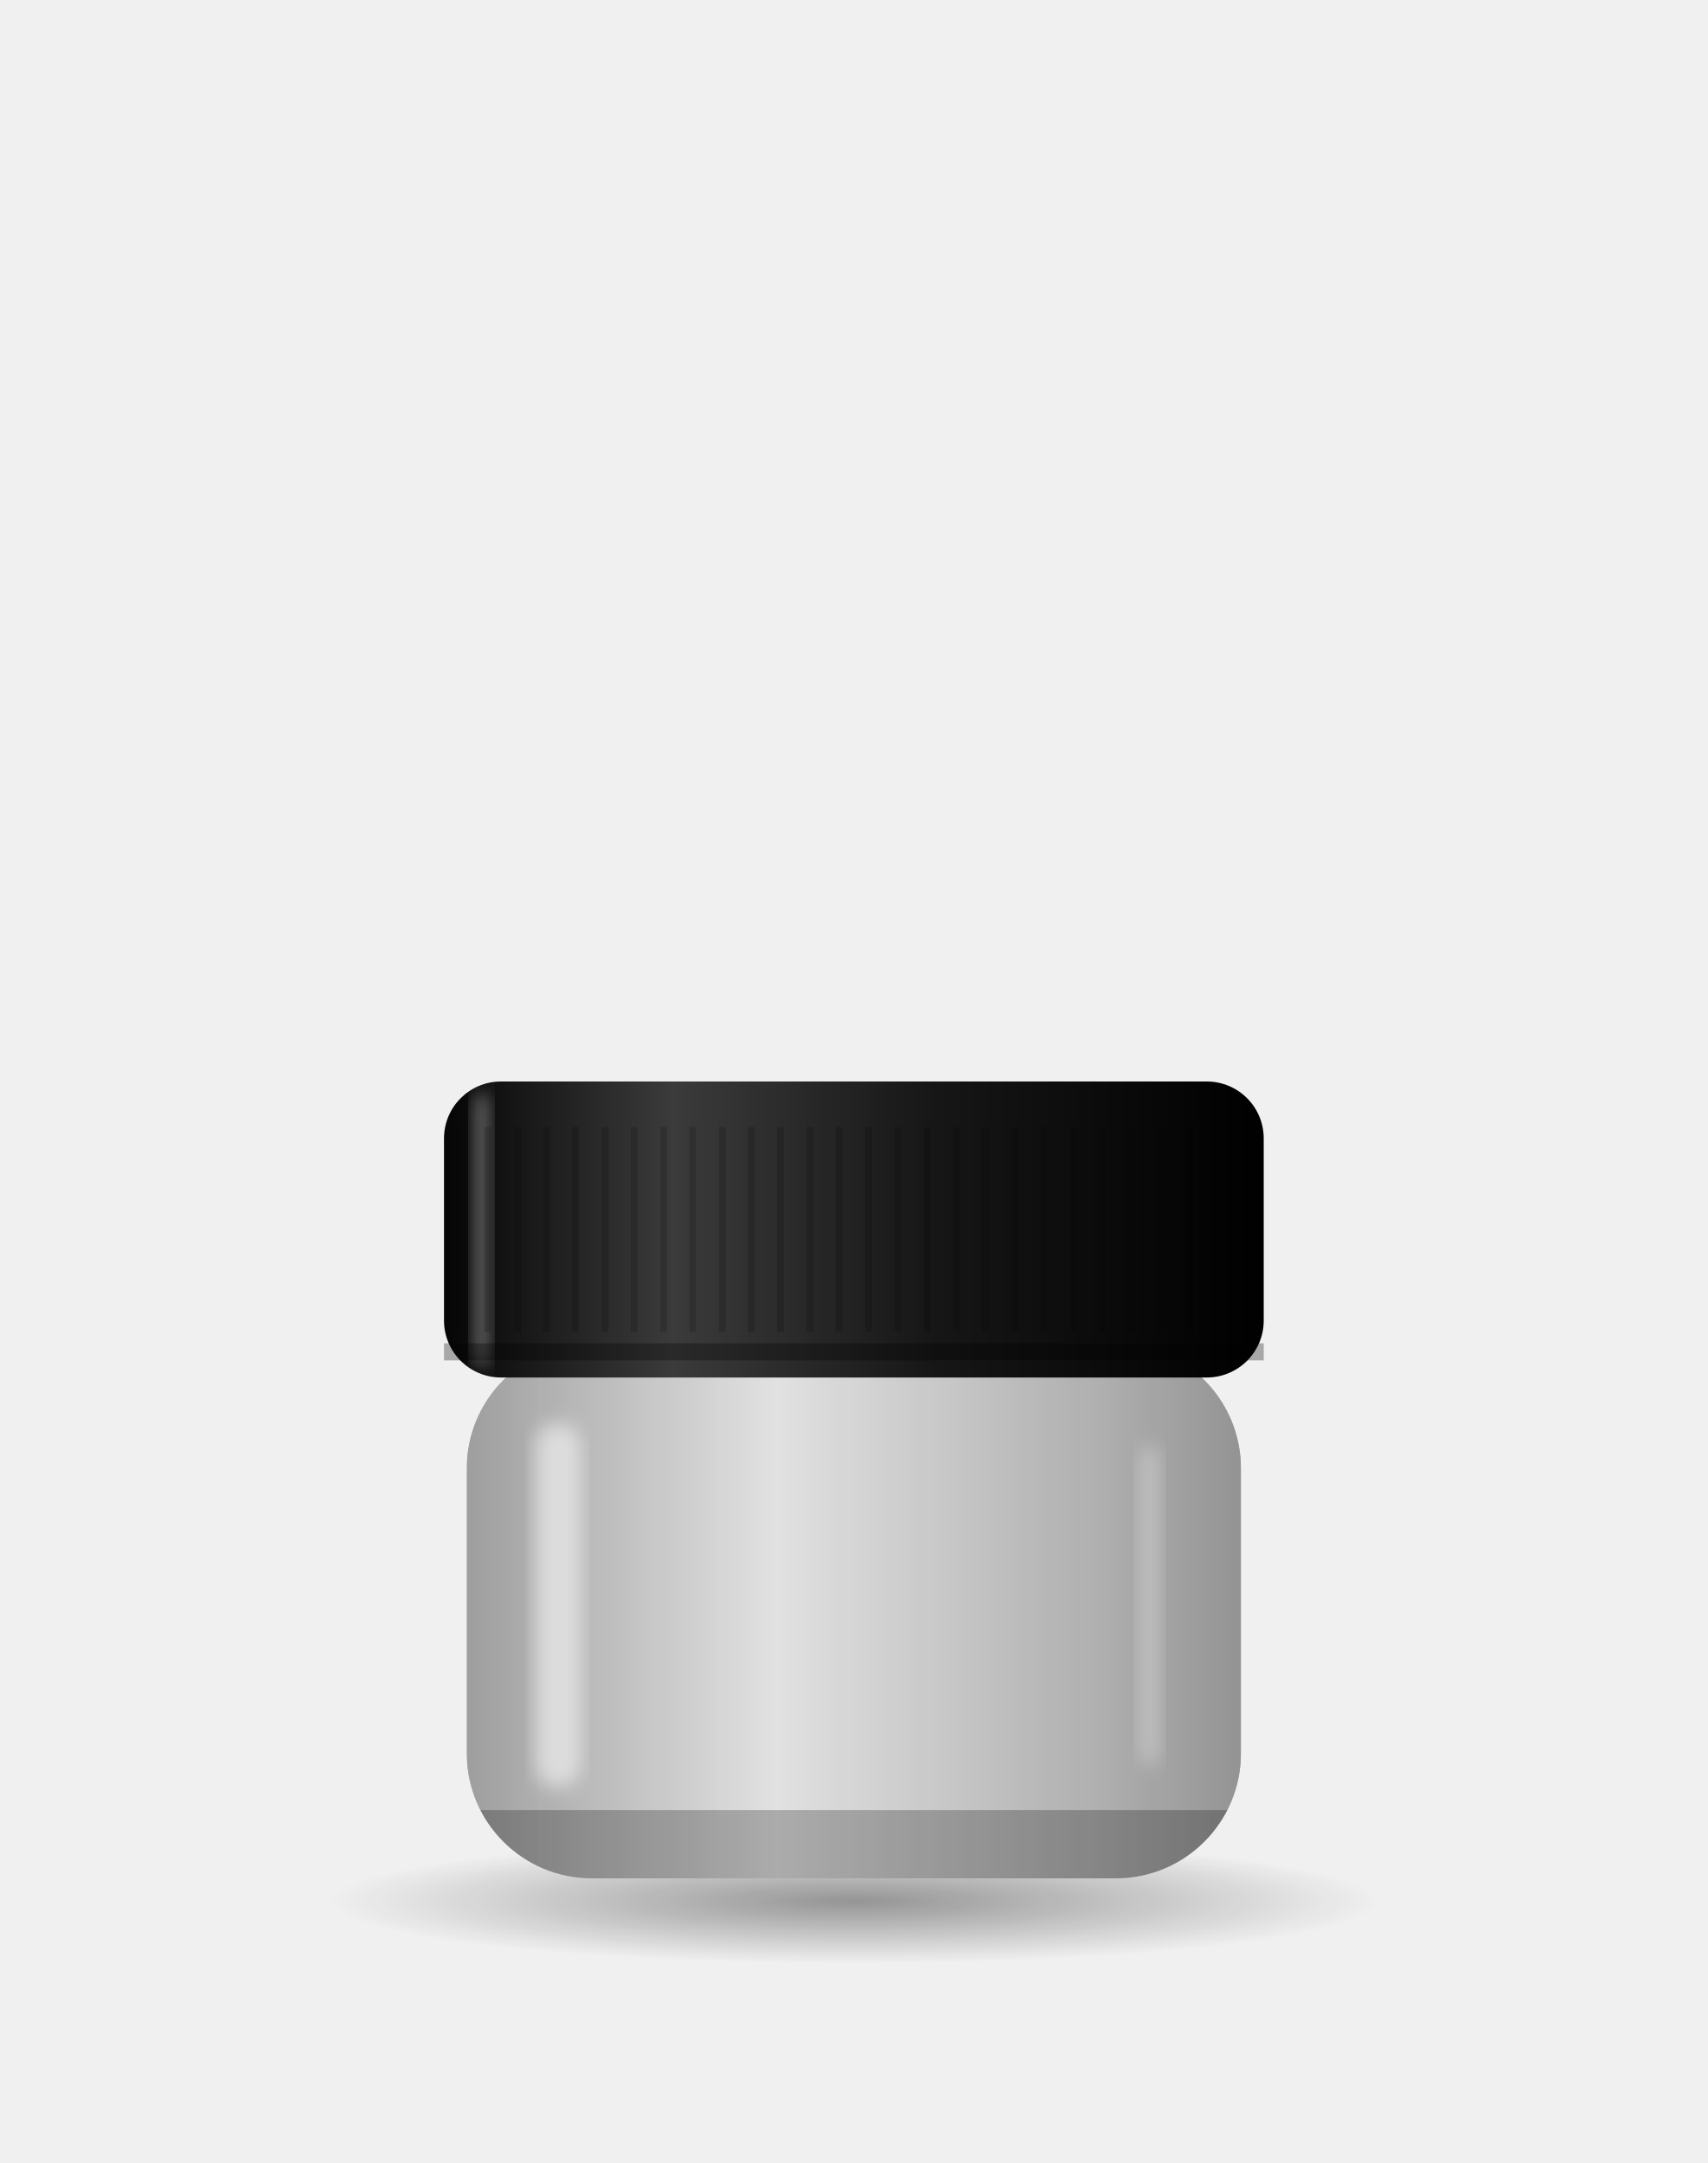
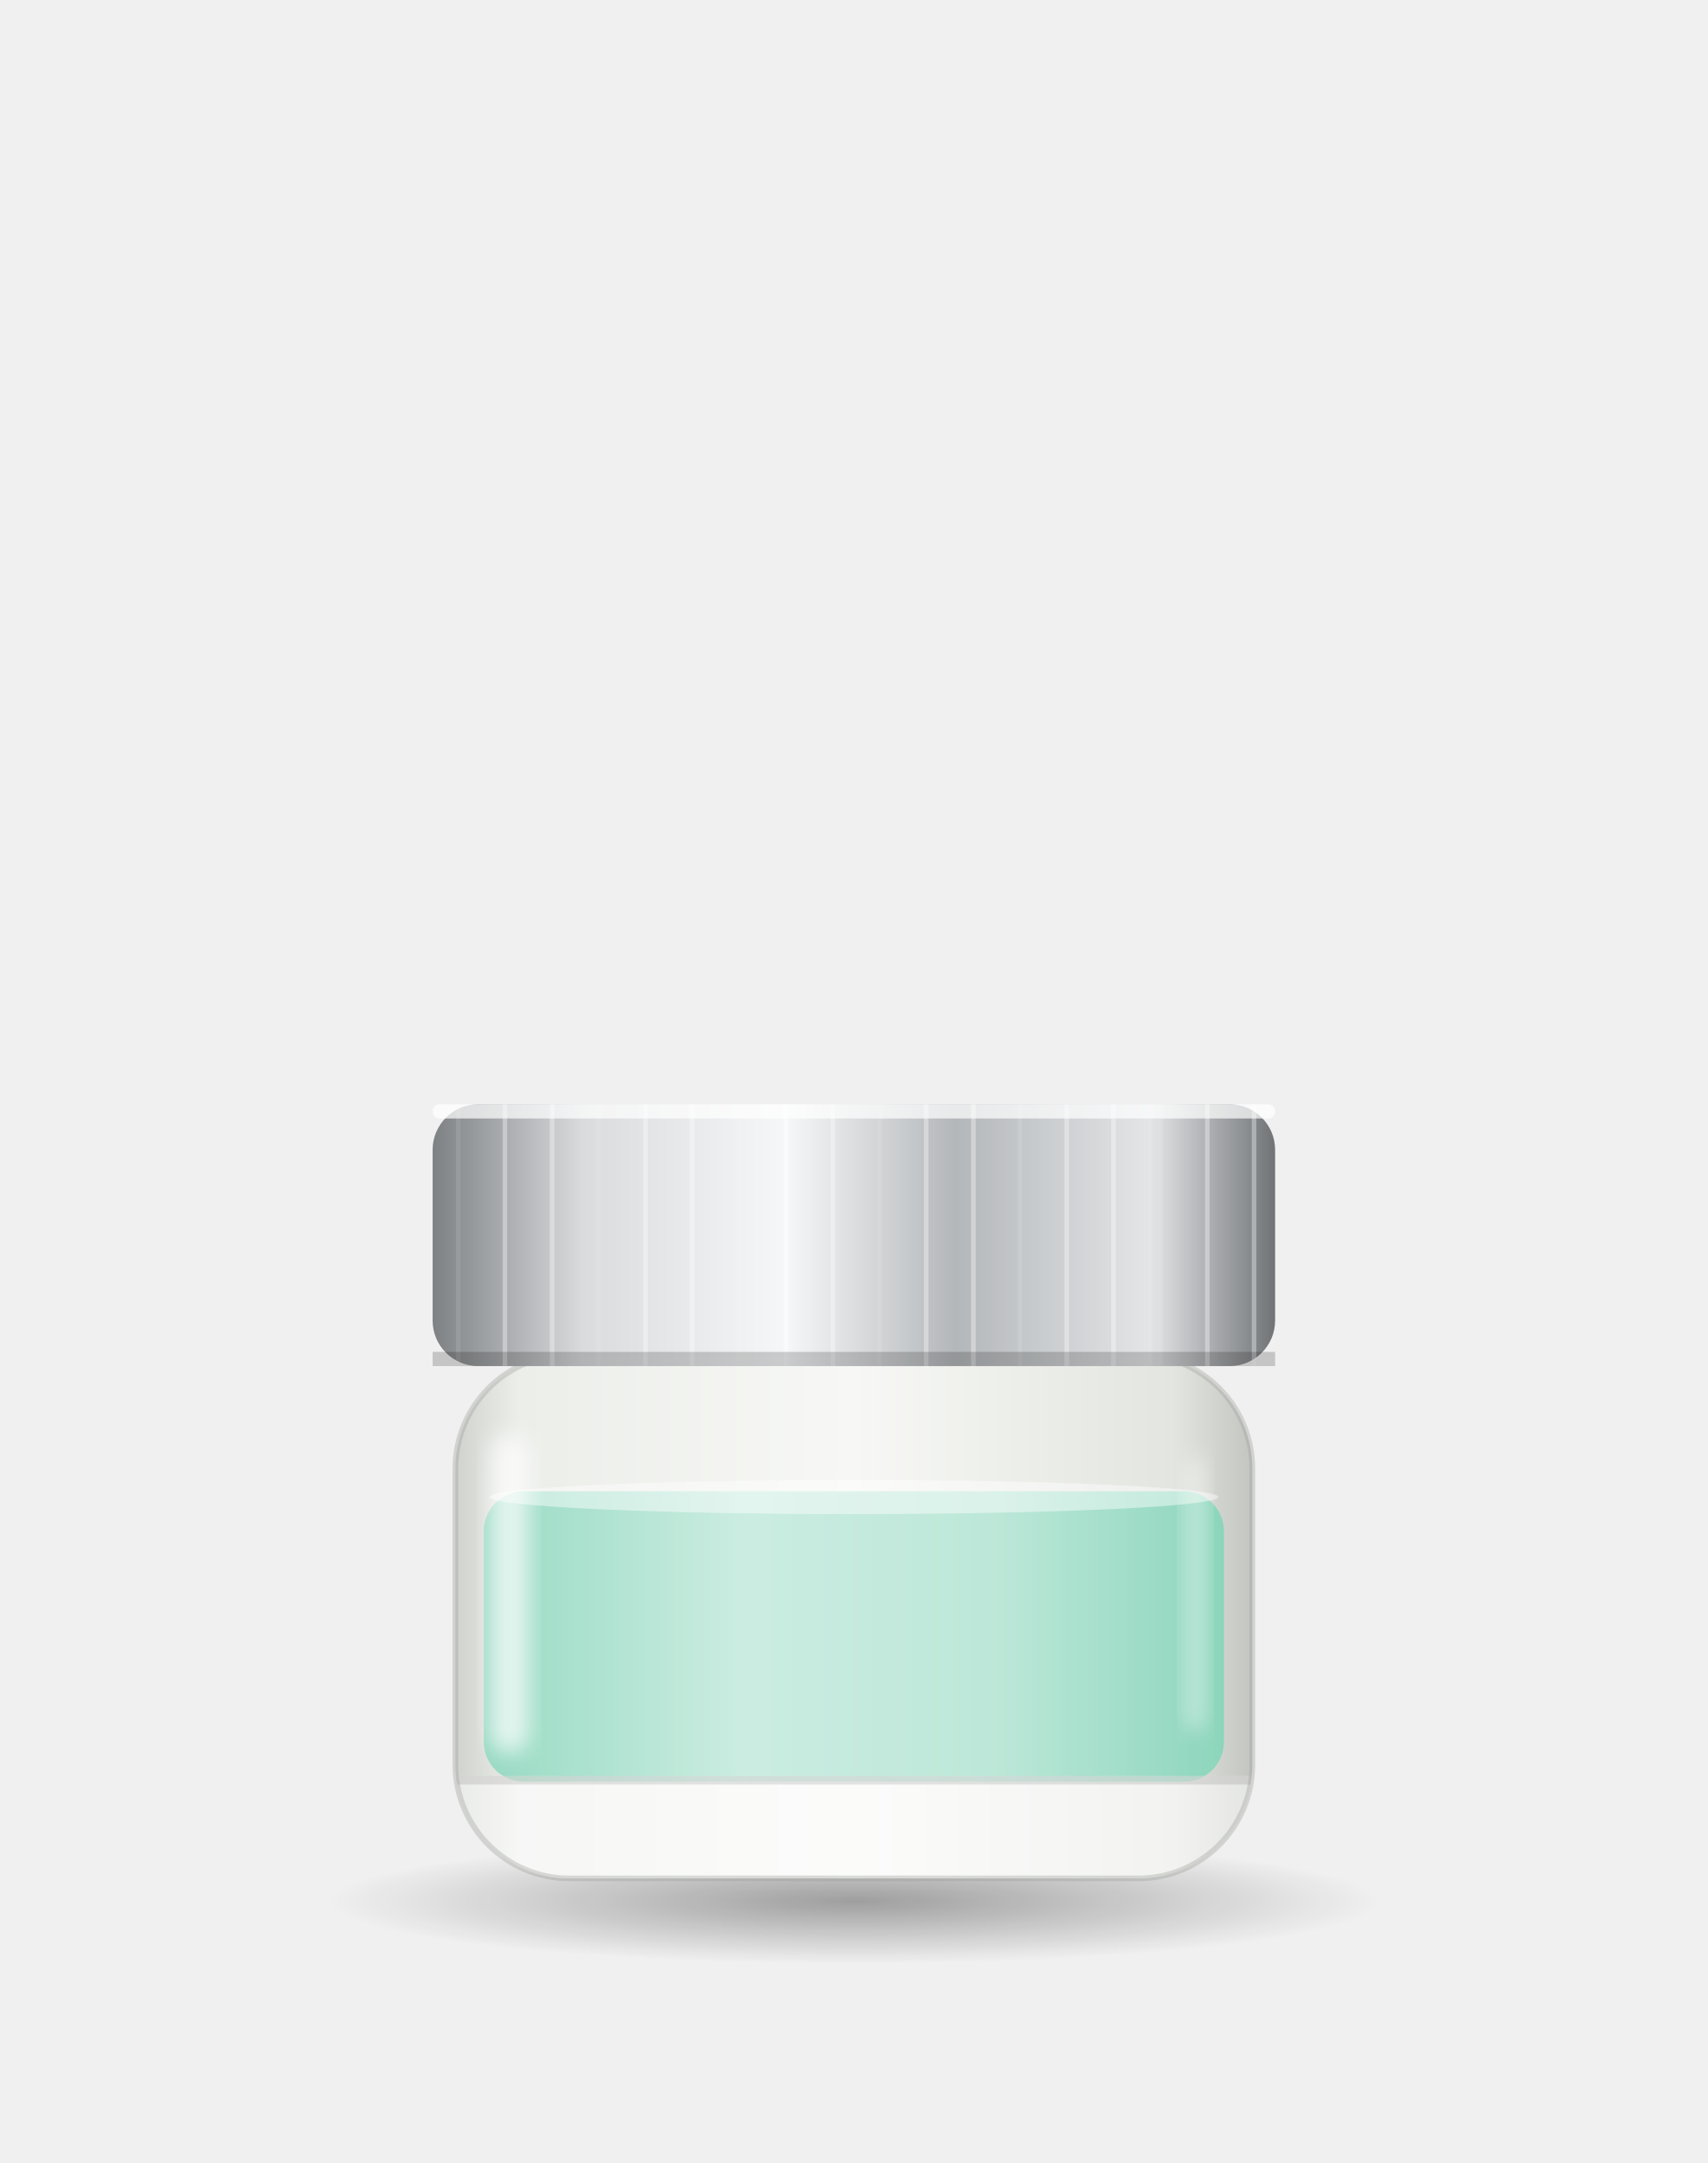
<svg xmlns="http://www.w3.org/2000/svg" viewBox="0 0 300 380" role="img" aria-label="Illustration">
  <defs>
-     <linearGradient id="gl" x1="0" x2="1">
-       <stop offset="0" stop-color="#b0b0b0" />
-       <stop offset=".14" stop-color="#e4e4e4" />
-       <stop offset=".38" stop-color="#ffffff" />
-       <stop offset=".55" stop-color="#ffffff" />
-       <stop offset=".82" stop-color="#f3f3f3" />
-       <stop offset="1" stop-color="#a6a6a6" />
+     <linearGradient id="fg" x1="0" x2="1">
+       <stop offset="0" stop-color="#cfd2cd" />
+       <stop offset=".08" stop-color="#eceeea" />
+       <stop offset=".5" stop-color="#f7f8f5" />
+       <stop offset=".9" stop-color="#e3e5e0" />
+       <stop offset="1" stop-color="#c3c6c0" />
    </linearGradient>
    <linearGradient id="lq" x1="0" x2="1">
-       <stop offset="0" stop-color="#9c9c9c" />
-       <stop offset=".4" stop-color="#dedede" />
-       <stop offset="1" stop-color="#929292" />
-     </linearGradient>
-     <linearGradient id="cp" x1="0" x2="1">
-       <stop offset="0" stop-color="#050505" />
-       <stop offset=".28" stop-color="#3b3b3b" />
-       <stop offset=".6" stop-color="#161616" />
-       <stop offset="1" stop-color="#000" />
+       <stop offset="0" stop-color="#66c9a8" />
+       <stop offset=".35" stop-color="#b2e4d3" />
+       <stop offset=".7" stop-color="#9bdcc6" />
+       <stop offset="1" stop-color="#57c49f" />
    </linearGradient>
    <linearGradient id="mt" x1="0" x2="1">
-       <stop offset="0" stop-color="#8a8c8e" />
-       <stop offset=".25" stop-color="#f4f5f6" />
-       <stop offset=".5" stop-color="#b9bbbd" />
-       <stop offset=".78" stop-color="#eceeef" />
-       <stop offset="1" stop-color="#7d7f82" />
+       <stop offset="0" stop-color="#7d8083" />
+       <stop offset=".18" stop-color="#d9dbdd" />
+       <stop offset=".42" stop-color="#f6f7f8" />
+       <stop offset=".62" stop-color="#b4b7ba" />
+       <stop offset=".85" stop-color="#e3e5e7" />
+       <stop offset="1" stop-color="#6f7275" />
+     </linearGradient>
+     <linearGradient id="bk" x1="0" x2="1">
+       <stop offset="0" stop-color="#0c0c0c" />
+       <stop offset=".3" stop-color="#4a4a4a" />
+       <stop offset=".6" stop-color="#1a1a1a" />
+       <stop offset="1" stop-color="#050505" />
    </linearGradient>
    <radialGradient id="sh" cx=".5" cy=".5" r=".5">
-       <stop offset="0" stop-color="#000" stop-opacity=".38" />
+       <stop offset="0" stop-color="#000" stop-opacity=".34" />
      <stop offset="1" stop-color="#000" stop-opacity="0" />
    </radialGradient>
-     <filter id="bl" x="-20%" y="-20%" width="140%" height="140%">
-       <feGaussianBlur stdDeviation="1.6" />
+     <filter id="bl" x="-30%" y="-30%" width="160%" height="160%">
+       <feGaussianBlur stdDeviation="1.8" />
    </filter>
  </defs>
  <ellipse cx="150" cy="334" rx="92" ry="11" fill="url(#sh)" />
-   <clipPath id="jc">
-     <rect x="82" y="236" width="136" height="94" rx="22" />
+   <clipPath id="fc">
+     <rect x="80.0" y="238" width="140" height="92" rx="20" />
  </clipPath>
-   <rect x="82" y="236" width="136" height="94" rx="22" fill="url(#gl)" />
-   <g clip-path="url(#jc)">
-     <rect x="82" y="240" width="136" height="90" fill="url(#lq)" opacity=".92" />
-     <rect x="82" y="318" width="136" height="14" fill="#000" opacity=".24" />
-     <rect x="94" y="250" width="8" height="64" rx="4" fill="#fff" opacity=".55" filter="url(#bl)" />
-     <rect x="200" y="254" width="4" height="56" rx="2" fill="#fff" opacity=".28" filter="url(#bl)" />
+   <rect x="80.0" y="238" width="140" height="92" rx="20" fill="url(#fg)" />
+   <g clip-path="url(#fc)">
+     <rect x="85.0" y="262" width="130" height="51" rx="7" fill="url(#lq)" opacity=".92" />
+     <rect x="85.0" y="262" width="130" height="51" rx="7" fill="#fff" opacity=".28" />
+     <ellipse cx="150" cy="263" rx="64.0" ry="3" fill="#fff" opacity=".45" />
+     <rect x="80.0" y="312" width="140" height="18" fill="#fff" opacity=".55" />
+     <rect x="80.0" y="312" width="140" height="1.5" fill="#000" opacity=".1" />
+     <rect x="86.0" y="252" width="7" height="56" rx="3.5" fill="#fff" opacity=".7" filter="url(#bl)" />
+     <rect x="208.0" y="256" width="4" height="48" rx="2" fill="#fff" opacity=".4" filter="url(#bl)" />
  </g>
-   <rect x="78" y="190" width="144" height="52" rx="10" fill="url(#cp)" />
-   <rect x="83" y="192" width="3.2" height="48" rx="1.6" fill="#fff" opacity=".35" filter="url(#bl)" />
-   <rect x="80.0" y="198" width="1.2" height="36" fill="#000" opacity="0.16" />
-   <rect x="85.1" y="198" width="1.2" height="36" fill="#000" opacity="0.16" />
-   <rect x="90.3" y="198" width="1.2" height="36" fill="#000" opacity="0.16" />
-   <rect x="95.4" y="198" width="1.2" height="36" fill="#000" opacity="0.16" />
-   <rect x="100.5" y="198" width="1.2" height="36" fill="#000" opacity="0.16" />
-   <rect x="105.7" y="198" width="1.2" height="36" fill="#000" opacity="0.16" />
-   <rect x="110.8" y="198" width="1.2" height="36" fill="#000" opacity="0.16" />
-   <rect x="116.0" y="198" width="1.2" height="36" fill="#000" opacity="0.16" />
-   <rect x="121.1" y="198" width="1.2" height="36" fill="#000" opacity="0.16" />
-   <rect x="126.3" y="198" width="1.2" height="36" fill="#000" opacity="0.16" />
-   <rect x="131.4" y="198" width="1.2" height="36" fill="#000" opacity="0.16" />
-   <rect x="136.5" y="198" width="1.2" height="36" fill="#000" opacity="0.16" />
-   <rect x="141.7" y="198" width="1.2" height="36" fill="#000" opacity="0.16" />
-   <rect x="146.8" y="198" width="1.2" height="36" fill="#000" opacity="0.16" />
-   <rect x="152.0" y="198" width="1.2" height="36" fill="#000" opacity="0.16" />
-   <rect x="157.1" y="198" width="1.2" height="36" fill="#000" opacity="0.16" />
-   <rect x="162.3" y="198" width="1.2" height="36" fill="#000" opacity="0.16" />
-   <rect x="167.4" y="198" width="1.2" height="36" fill="#000" opacity="0.16" />
-   <rect x="172.5" y="198" width="1.2" height="36" fill="#000" opacity="0.16" />
-   <rect x="177.7" y="198" width="1.2" height="36" fill="#000" opacity="0.16" />
-   <rect x="182.8" y="198" width="1.2" height="36" fill="#000" opacity="0.16" />
-   <rect x="188.0" y="198" width="1.2" height="36" fill="#000" opacity="0.16" />
-   <rect x="193.1" y="198" width="1.2" height="36" fill="#000" opacity="0.16" />
-   <rect x="198.3" y="198" width="1.2" height="36" fill="#000" opacity="0.16" />
-   <rect x="203.4" y="198" width="1.2" height="36" fill="#000" opacity="0.16" />
-   <rect x="208.5" y="198" width="1.2" height="36" fill="#000" opacity="0.16" />
-   <rect x="213.7" y="198" width="1.2" height="36" fill="#000" opacity="0.16" />
-   <rect x="218.8" y="198" width="1.2" height="36" fill="#000" opacity="0.16" />
-   <rect x="78" y="236" width="144" height="3" fill="#000" opacity=".3" />
+   <rect x="80.0" y="238" width="140" height="92" rx="20" fill="none" stroke="#9a9d97" stroke-opacity=".35" />
+   <rect x="76" y="194" width="148" height="46" rx="8" fill="url(#mt)" />
+   <rect x="80.1" y="194" width=".8" height="46" fill="#fff" opacity="0.1" />
+   <rect x="88.3" y="194" width=".8" height="46" fill="#fff" opacity="0.35" />
+   <rect x="96.6" y="194" width=".8" height="46" fill="#fff" opacity="0.35" />
+   <rect x="104.8" y="194" width=".8" height="46" fill="#fff" opacity="0.1" />
+   <rect x="113.0" y="194" width=".8" height="46" fill="#fff" opacity="0.35" />
+   <rect x="121.2" y="194" width=".8" height="46" fill="#fff" opacity="0.35" />
+   <rect x="129.4" y="194" width=".8" height="46" fill="#fff" opacity="0.1" />
+   <rect x="137.7" y="194" width=".8" height="46" fill="#fff" opacity="0.35" />
+   <rect x="145.9" y="194" width=".8" height="46" fill="#fff" opacity="0.35" />
+   <rect x="154.1" y="194" width=".8" height="46" fill="#fff" opacity="0.1" />
+   <rect x="162.3" y="194" width=".8" height="46" fill="#fff" opacity="0.35" />
+   <rect x="170.6" y="194" width=".8" height="46" fill="#fff" opacity="0.35" />
+   <rect x="178.8" y="194" width=".8" height="46" fill="#fff" opacity="0.1" />
+   <rect x="187.0" y="194" width=".8" height="46" fill="#fff" opacity="0.35" />
+   <rect x="195.2" y="194" width=".8" height="46" fill="#fff" opacity="0.35" />
+   <rect x="203.4" y="194" width=".8" height="46" fill="#fff" opacity="0.1" />
+   <rect x="211.7" y="194" width=".8" height="46" fill="#fff" opacity="0.35" />
+   <rect x="219.9" y="194" width=".8" height="46" fill="#fff" opacity="0.35" />
+   <rect x="76" y="194" width="148" height="2.5" rx="1.2" fill="#fff" opacity=".7" />
+   <rect x="76" y="237.5" width="148" height="2.5" fill="#000" opacity=".18" />
</svg>
